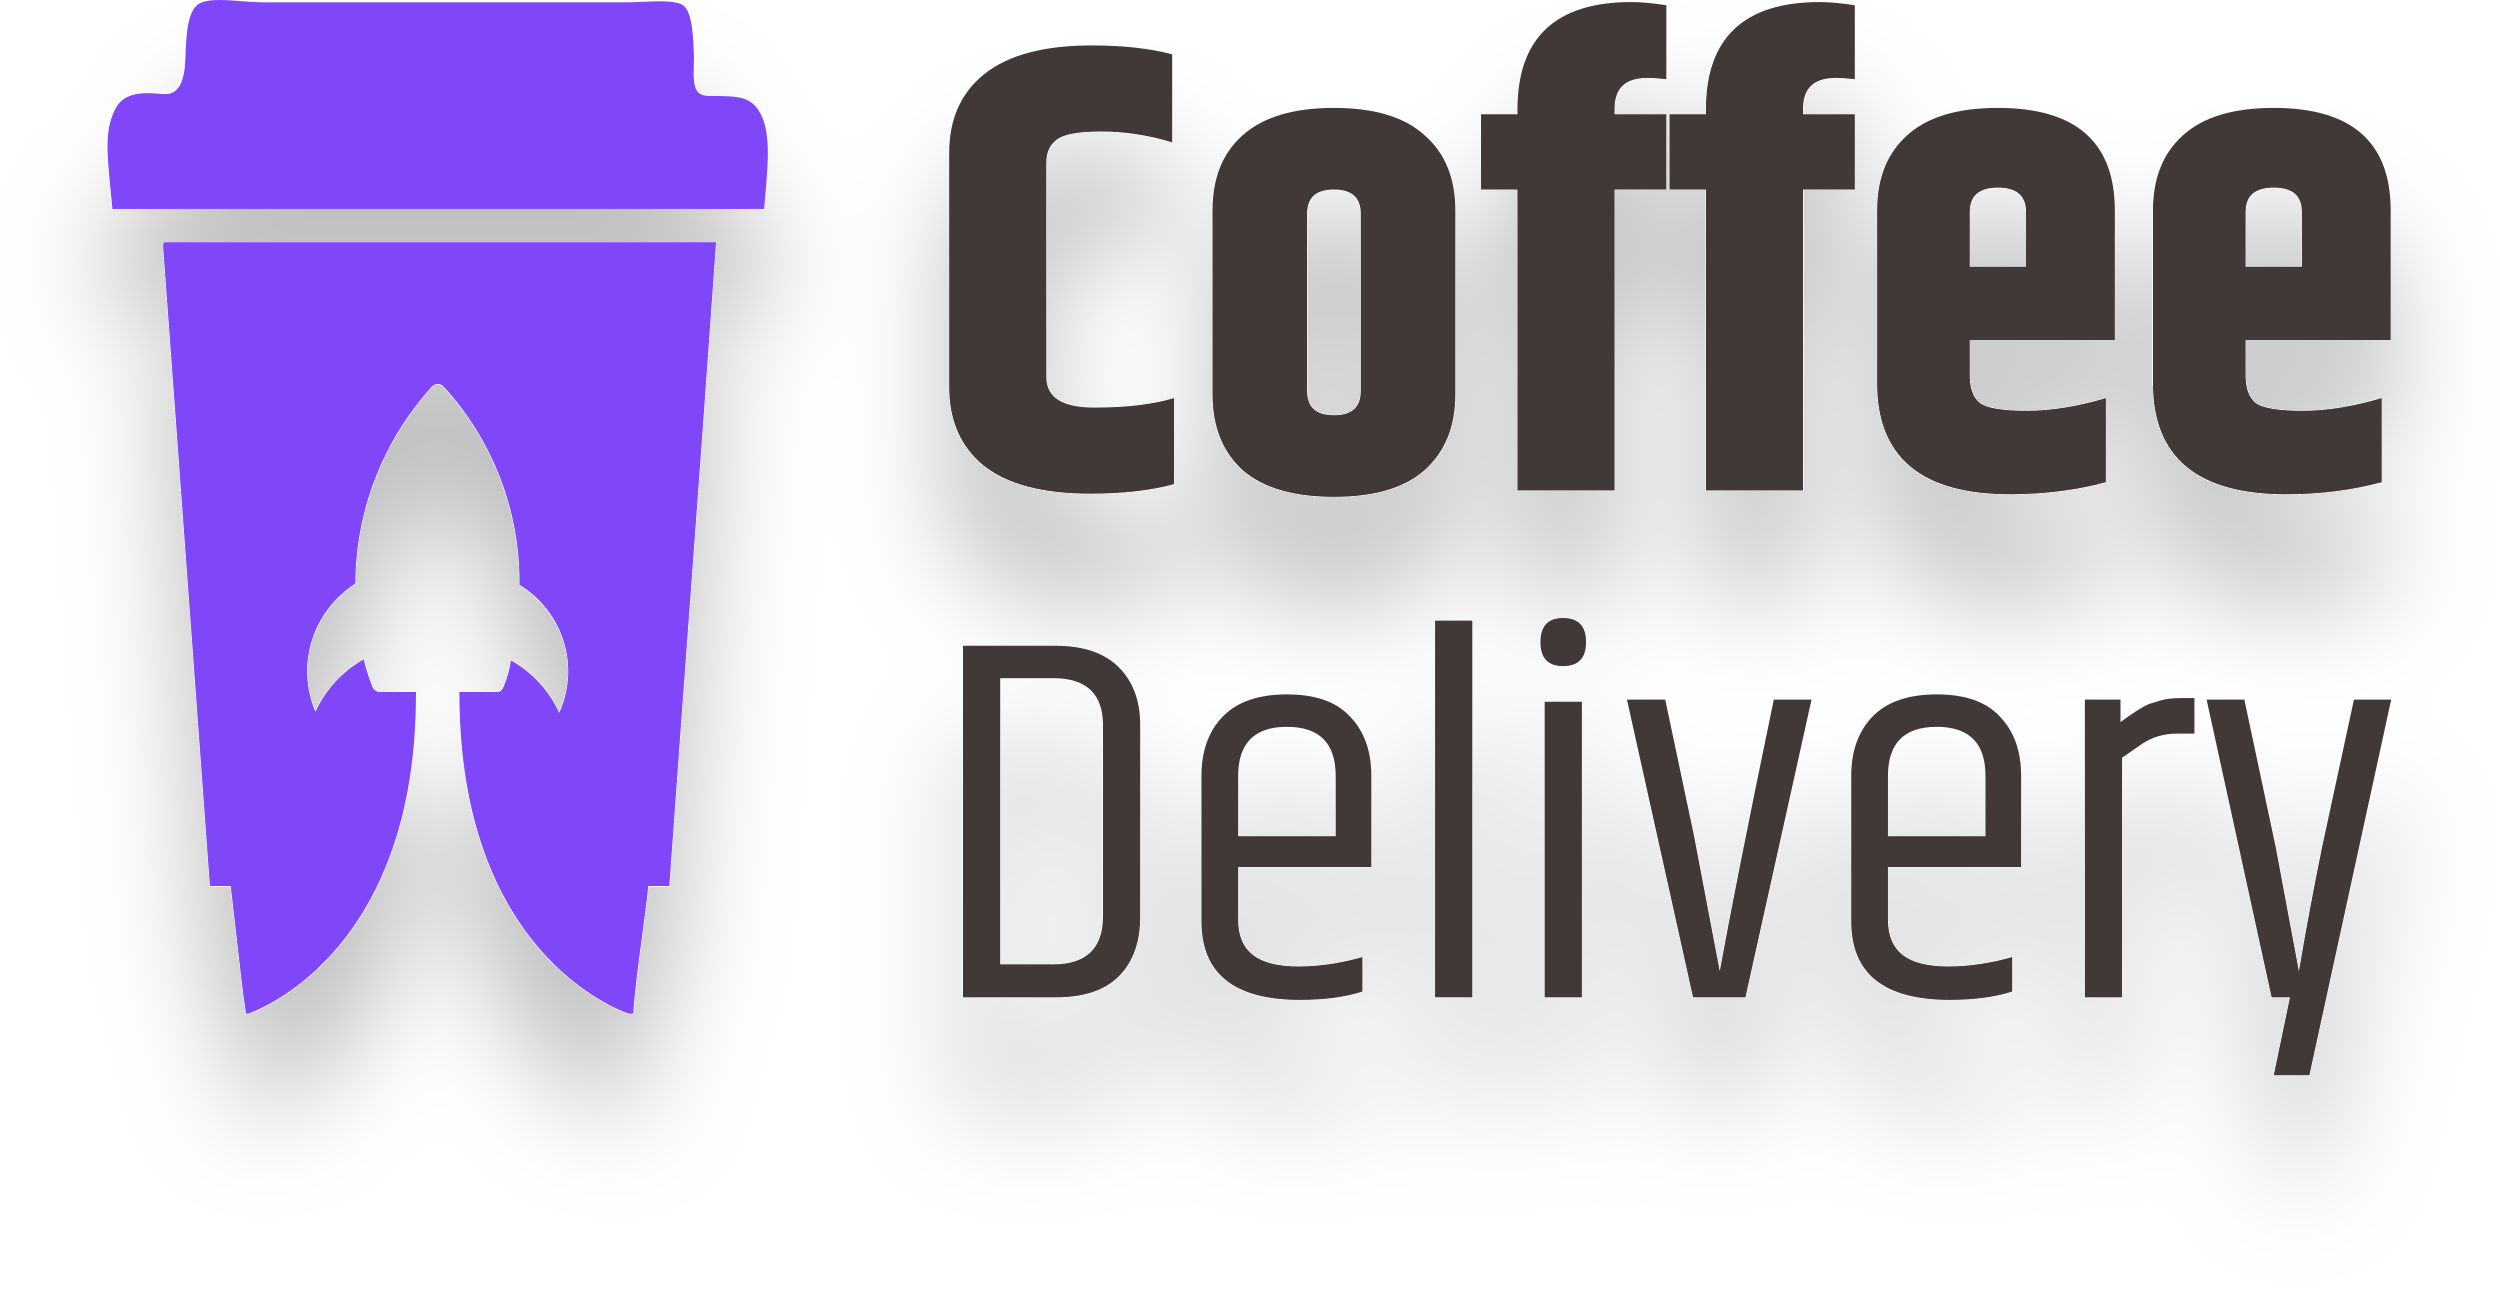
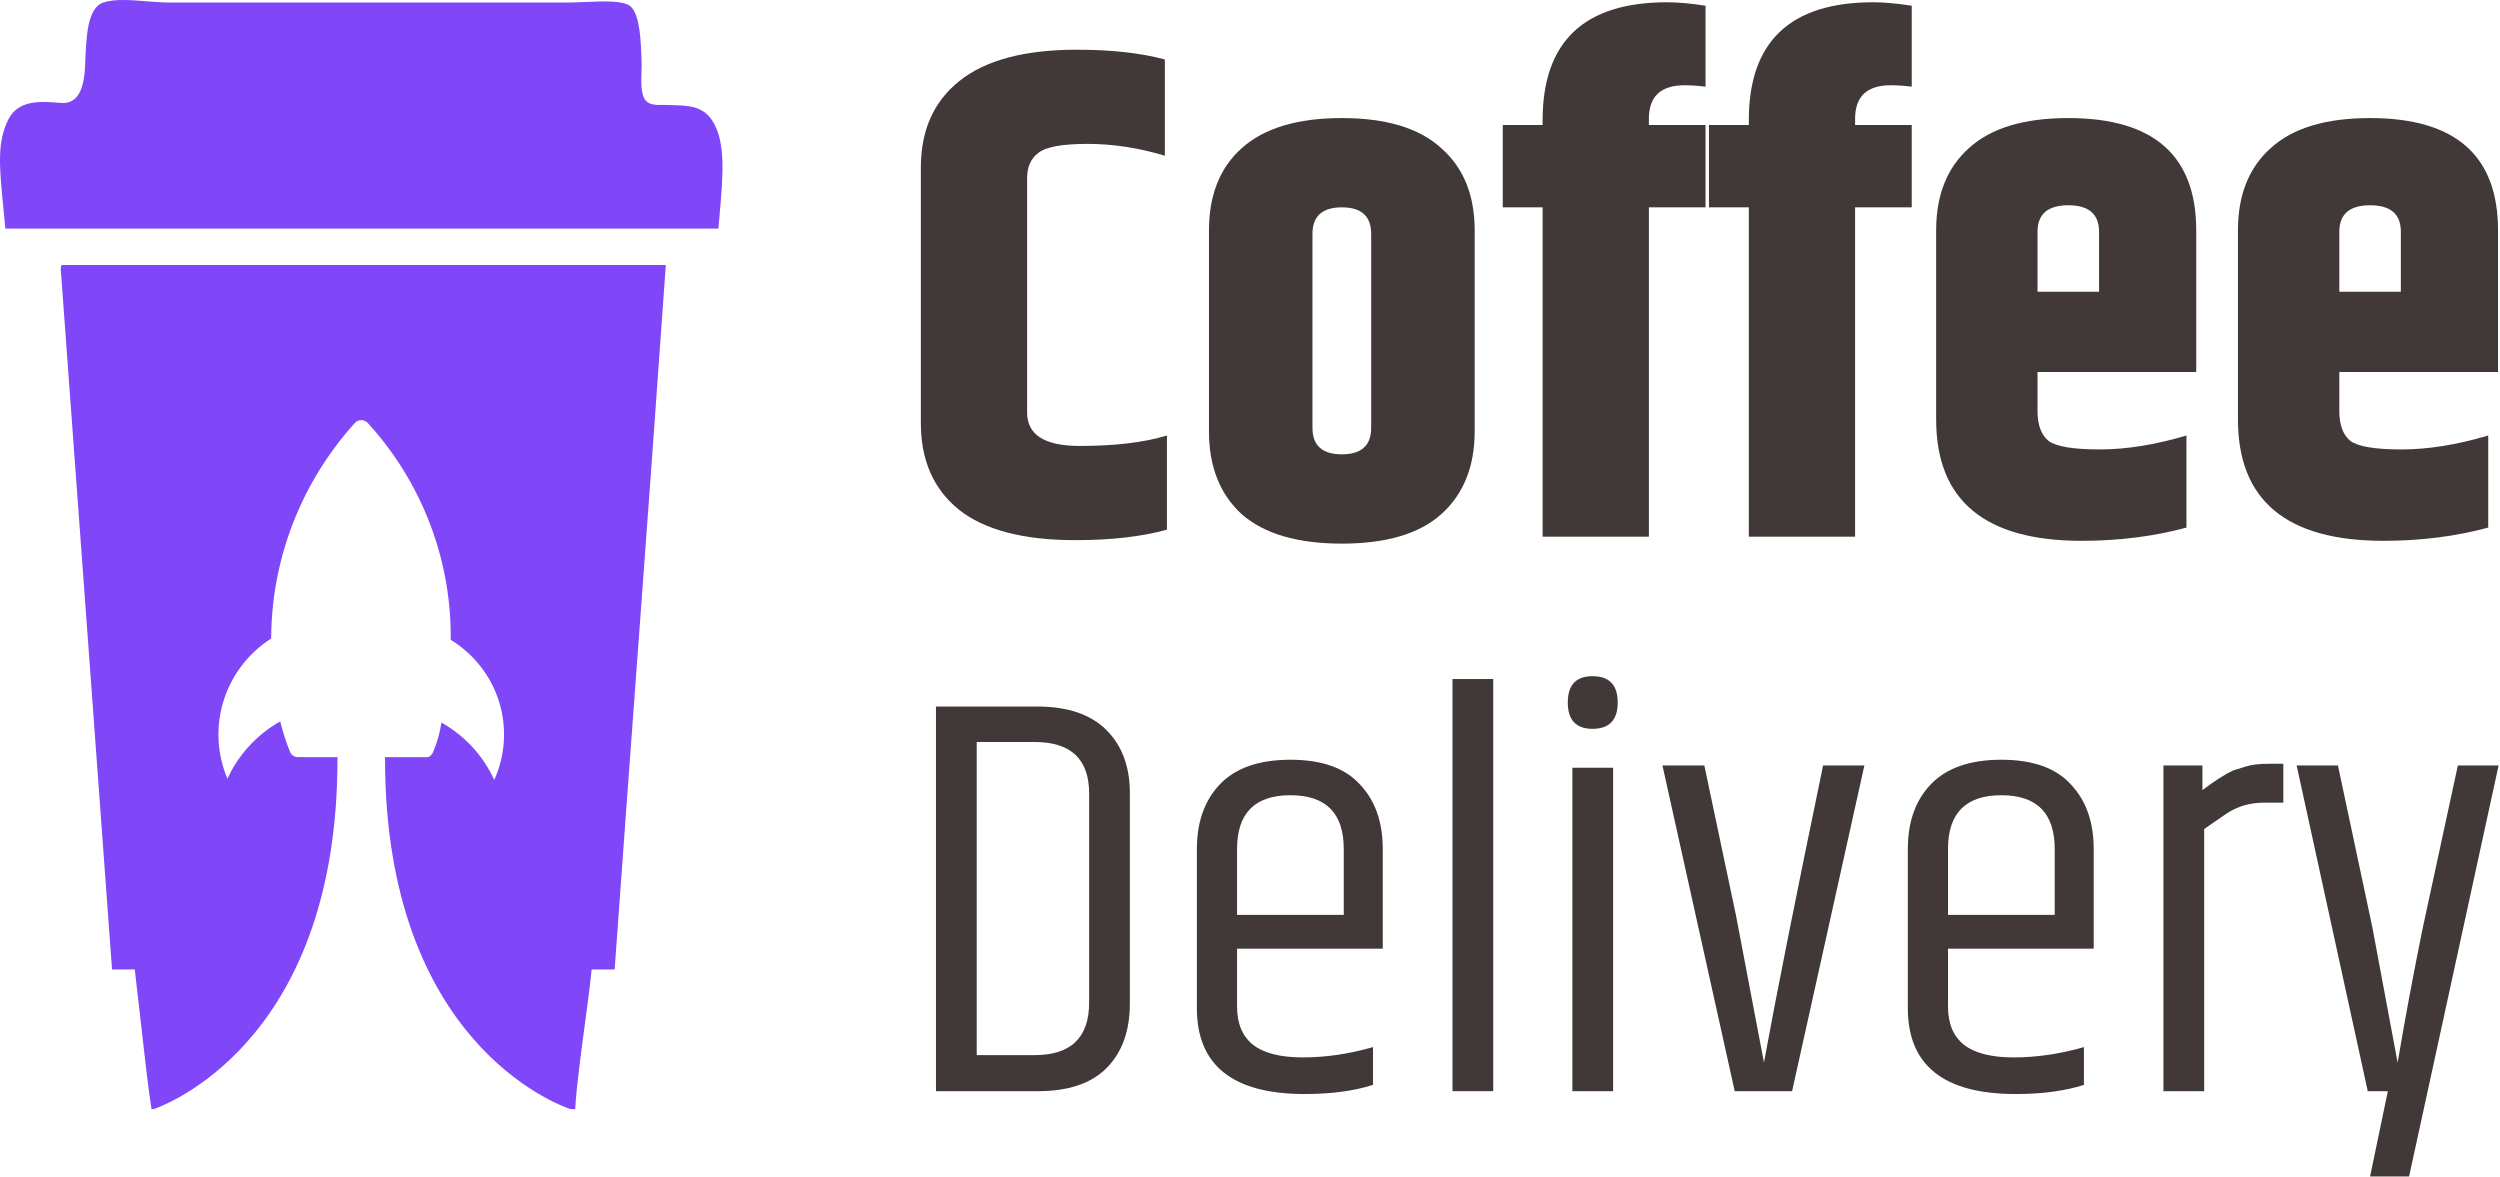
- <svg xmlns="http://www.w3.org/2000/svg" width="93" height="48" fill="none" viewBox="0 0 93 48">
-   <g filter="url(#filter0_d_215_431)">
-     <path fill="#8047F8" d="M28.218 4.102C27.893 3.606 27.419 3.591 26.88 3.575C26.818 3.573 26.756 3.572 26.694 3.569C26.646 3.567 26.593 3.568 26.538 3.568C26.319 3.572 26.063 3.576 25.934 3.392C25.784 3.179 25.799 2.767 25.81 2.426C25.814 2.319 25.817 2.218 25.815 2.134C25.794 1.343 25.75 0.504 25.445 0.223C25.215 0.012 24.527 0.041 23.892 0.068C23.686 0.077 23.486 0.086 23.309 0.086H9.796C9.524 0.086 9.239 0.063 8.958 0.042C8.412 -0.001 7.885 -0.042 7.511 0.086C6.968 0.271 6.931 1.247 6.896 2.165L6.894 2.215C6.865 2.973 6.677 3.558 6.055 3.499C5.33 3.432 4.609 3.41 4.282 4.066C3.895 4.842 3.975 5.654 4.118 7.108C4.138 7.316 4.16 7.537 4.182 7.772H28.426C28.44 7.6 28.455 7.43 28.47 7.263C28.583 5.954 28.682 4.814 28.218 4.102Z" />
-     <path fill="#8047F8" fill-rule="evenodd" d="M6.07 9.215C6.449 14.339 6.823 19.47 7.198 24.601L7.198 24.604C7.401 27.39 7.605 30.176 7.809 32.961H8.582C8.635 33.397 8.695 33.935 8.759 34.502C8.888 35.654 9.03 36.926 9.15 37.708H9.236C10.024 37.42 15.471 35.092 15.474 25.822C15.473 25.795 15.473 25.769 15.476 25.743H14.13C14.065 25.742 14.002 25.72 13.951 25.681C13.899 25.641 13.862 25.586 13.846 25.524C13.715 25.2 13.609 24.866 13.53 24.526C12.738 24.974 12.109 25.656 11.733 26.477C11.376 25.637 11.329 24.698 11.601 23.827C11.873 22.955 12.446 22.206 13.22 21.709C13.229 19.004 14.242 16.397 16.066 14.38L16.095 14.355C16.148 14.309 16.215 14.284 16.286 14.283C16.327 14.284 16.367 14.293 16.404 14.309C16.442 14.326 16.475 14.35 16.503 14.38C18.348 16.4 19.355 19.032 19.324 21.753C20.112 22.236 20.697 22.985 20.969 23.861C21.241 24.737 21.183 25.681 20.804 26.518C20.43 25.696 19.801 25.012 19.008 24.567C18.959 24.897 18.87 25.219 18.742 25.527C18.698 25.658 18.609 25.743 18.52 25.743H17.085C17.088 25.758 17.089 25.774 17.09 25.79L17.091 25.794V25.801C17.091 25.815 17.091 25.829 17.091 25.842C17.11 35.378 22.902 37.543 23.39 37.708H23.557C23.6 36.957 23.739 35.921 23.874 34.91C23.967 34.214 24.059 33.53 24.116 32.961H24.898C25.149 29.453 25.407 25.955 25.664 22.456L25.664 22.454L25.665 22.453C25.994 17.979 26.323 13.504 26.638 9.009H6.12C6.061 9.02 6.065 9.117 6.07 9.215ZM16.286 14.283L16.284 14.283H16.288L16.286 14.283Z" clip-rule="evenodd" />
-     <path fill="#403937" d="M35.309 5.698C35.309 4.433 35.745 3.453 36.616 2.757C37.504 2.045 38.835 1.69 40.61 1.69C41.783 1.69 42.781 1.8 43.605 2.022V5.295C42.718 5.026 41.838 4.892 40.967 4.892C40.111 4.892 39.556 4.995 39.303 5.2C39.049 5.39 38.922 5.674 38.922 6.054V14.024C38.922 14.783 39.516 15.162 40.705 15.162C41.909 15.162 42.9 15.044 43.676 14.807V18.009C42.821 18.246 41.783 18.365 40.562 18.365C38.787 18.365 37.464 18.017 36.593 17.321C35.737 16.625 35.309 15.645 35.309 14.38V5.698Z" />
-     <path fill="#403937" d="M50.62 7.952C50.62 7.351 50.288 7.05 49.622 7.05C48.956 7.05 48.624 7.351 48.624 7.952V14.546C48.624 15.147 48.956 15.447 49.622 15.447C50.288 15.447 50.62 15.147 50.62 14.546V7.952ZM45.105 7.833C45.105 6.631 45.478 5.698 46.223 5.034C46.983 4.354 48.117 4.014 49.622 4.014C51.128 4.014 52.253 4.354 52.998 5.034C53.758 5.698 54.139 6.631 54.139 7.833V14.664C54.139 15.866 53.758 16.807 52.998 17.487C52.253 18.151 51.128 18.483 49.622 18.483C48.117 18.483 46.983 18.151 46.223 17.487C45.478 16.807 45.105 15.866 45.105 14.664V7.833Z" />
-     <path fill="#403937" d="M56.449 4.085C56.449 1.413 57.86 0.077 60.681 0.077C61.045 0.077 61.481 0.116 61.988 0.195V2.947C61.734 2.915 61.497 2.899 61.275 2.899C60.467 2.899 60.062 3.279 60.062 4.038V4.251H61.988V7.05H60.062V18.246H56.449V7.05H55.094V4.251H56.449V4.085Z" />
-     <path fill="#403937" d="M63.46 4.085C63.46 1.413 64.871 0.077 67.692 0.077C68.056 0.077 68.492 0.116 68.999 0.195V2.947C68.745 2.915 68.508 2.899 68.286 2.899C67.478 2.899 67.073 3.279 67.073 4.038V4.251H68.999V7.05H67.073V18.246H63.46V7.05H62.105V4.251H63.46V4.085Z" />
-     <path fill="#403937" d="M69.829 14.261V7.833C69.829 6.631 70.201 5.698 70.946 5.034C71.691 4.354 72.816 4.014 74.322 4.014C77.222 4.014 78.672 5.287 78.672 7.833V12.648H73.276V13.976C73.276 14.451 73.403 14.791 73.656 14.996C73.926 15.186 74.504 15.281 75.392 15.281C76.295 15.281 77.278 15.123 78.339 14.807V17.938C77.23 18.238 76.041 18.388 74.774 18.388C71.477 18.388 69.829 17.012 69.829 14.261ZM73.276 9.92H75.368V7.88C75.368 7.28 75.019 6.979 74.322 6.979C73.625 6.979 73.276 7.28 73.276 7.88V9.92Z" />
-     <path fill="#403937" d="M80.09 14.261V7.833C80.09 6.631 80.462 5.698 81.207 5.034C81.952 4.354 83.077 4.014 84.583 4.014C87.483 4.014 88.933 5.287 88.933 7.833V12.648H83.537V13.976C83.537 14.451 83.664 14.791 83.917 14.996C84.187 15.186 84.765 15.281 85.653 15.281C86.556 15.281 87.538 15.123 88.6 14.807V17.938C87.491 18.238 86.302 18.388 85.034 18.388C81.738 18.388 80.09 17.012 80.09 14.261ZM83.537 9.92H85.629V7.88C85.629 7.28 85.28 6.979 84.583 6.979C83.886 6.979 83.537 7.28 83.537 7.88V9.92Z" />
-     <path fill="#403937" d="M41.031 26.98C41.031 25.812 40.413 25.228 39.178 25.228H37.208V35.874H39.178C40.413 35.874 41.031 35.277 41.031 34.083V26.98ZM35.823 24.021H39.255C40.296 24.021 41.083 24.287 41.616 24.819C42.149 25.351 42.415 26.065 42.415 26.96V34.122C42.415 35.044 42.155 35.77 41.635 36.302C41.115 36.834 40.335 37.1 39.294 37.1H35.823V24.021Z" />
-     <path fill="#403937" d="M44.694 34.278V28.867C44.694 27.946 44.955 27.213 45.475 26.668C46.008 26.11 46.807 25.831 47.874 25.831C48.94 25.831 49.727 26.11 50.234 26.668C50.754 27.213 51.014 27.946 51.014 28.867V32.254H46.06V34.22C46.06 34.804 46.242 35.238 46.606 35.524C46.97 35.809 47.536 35.952 48.303 35.952C49.07 35.952 49.863 35.835 50.682 35.602V36.886C50.032 37.094 49.259 37.197 48.361 37.197C45.917 37.197 44.694 36.224 44.694 34.278ZM46.06 31.106H49.688V28.867C49.688 27.648 49.083 27.038 47.874 27.038C46.664 27.038 46.06 27.648 46.06 28.867V31.106Z" />
-     <path fill="#403937" d="M53.385 23.087H54.77V37.1H53.385V23.087Z" />
-     <path fill="#403937" d="M58.144 24.78C57.585 24.78 57.305 24.482 57.305 23.885C57.305 23.288 57.585 22.99 58.144 22.99C58.716 22.99 59.002 23.288 59.002 23.885C59.002 24.482 58.716 24.78 58.144 24.78ZM57.461 26.104H58.846V37.1H57.461V26.104Z" />
-     <path fill="#403937" d="M65.985 26.026H67.389L64.931 37.1H62.981L60.523 26.026H61.947L63.02 31.106L63.975 36.127C64.366 33.973 65.035 30.606 65.985 26.026Z" />
-     <path fill="#403937" d="M68.866 34.278V28.867C68.866 27.946 69.126 27.213 69.647 26.668C70.18 26.11 70.979 25.831 72.046 25.831C73.112 25.831 73.899 26.11 74.406 26.668C74.926 27.213 75.186 27.946 75.186 28.867V32.254H70.232V34.22C70.232 34.804 70.414 35.238 70.778 35.524C71.142 35.809 71.707 35.952 72.475 35.952C73.242 35.952 74.035 35.835 74.854 35.602V36.886C74.204 37.094 73.43 37.197 72.533 37.197C70.089 37.197 68.866 36.224 68.866 34.278ZM70.232 31.106H73.86V28.867C73.86 27.648 73.255 27.038 72.046 27.038C70.836 27.038 70.232 27.648 70.232 28.867V31.106Z" />
-     <path fill="#403937" d="M81.146 25.968H81.633V27.291H80.97C80.502 27.291 80.079 27.414 79.702 27.661C79.585 27.739 79.332 27.914 78.942 28.186V37.1H77.557V26.026H78.883V26.863C78.922 26.837 79.02 26.766 79.176 26.649C79.345 26.532 79.442 26.467 79.468 26.454C79.507 26.428 79.592 26.376 79.722 26.299C79.865 26.221 79.969 26.175 80.034 26.162C80.112 26.136 80.216 26.104 80.346 26.065C80.541 26 80.808 25.968 81.146 25.968Z" />
-     <path fill="#403937" d="M87.567 26.026H88.952L85.909 40H84.583L85.187 37.1H84.504L82.086 26.026H83.49L84.661 31.534L85.519 36.127C85.779 34.596 86.065 33.065 86.377 31.534L87.567 26.026Z" />
-   </g>
-   <defs>
-     <filter id="filter0_d_215_431" width="92.952" height="48" x="0" y="0" color-interpolation-filters="sRGB" filterUnits="userSpaceOnUse">
-       <feFlood flood-opacity="0" result="BackgroundImageFix" />
-       <feColorMatrix in="SourceAlpha" result="hardAlpha" type="matrix" values="0 0 0 0 0 0 0 0 0 0 0 0 0 0 0 0 0 0 127 0" />
-       <feOffset dy="4" />
-       <feGaussianBlur stdDeviation="2" />
-       <feComposite in2="hardAlpha" operator="out" />
-       <feColorMatrix type="matrix" values="0 0 0 0 0 0 0 0 0 0 0 0 0 0 0 0 0 0 0.25 0" />
-       <feBlend in2="BackgroundImageFix" mode="normal" result="effect1_dropShadow_215_431" />
-       <feBlend in="SourceGraphic" in2="effect1_dropShadow_215_431" mode="normal" result="shape" />
-     </filter>
-   </defs>
+ <svg xmlns="http://www.w3.org/2000/svg" width="85" height="40" viewBox="0 0 85 40" fill="none">
+   <path d="M24.218 4.102C23.893 3.606 23.419 3.591 22.88 3.575C22.818 3.573 22.756 3.572 22.694 3.569C22.646 3.567 22.593 3.568 22.538 3.568C22.319 3.572 22.063 3.576 21.934 3.392C21.784 3.179 21.799 2.767 21.81 2.426C21.814 2.319 21.817 2.218 21.815 2.134C21.794 1.343 21.75 0.504 21.445 0.223C21.215 0.012 20.527 0.041 19.892 0.068C19.686 0.077 19.486 0.086 19.309 0.086H5.796C5.524 0.086 5.239 0.063 4.958 0.042C4.412 -0.001 3.885 -0.042 3.511 0.086C2.968 0.271 2.931 1.247 2.896 2.165L2.894 2.215C2.865 2.973 2.677 3.558 2.055 3.499C1.33 3.432 0.609 3.41 0.282 4.066C-0.105 4.842 -0.025 5.654 0.118 7.108C0.138 7.316 0.16 7.537 0.182 7.772H24.426C24.44 7.6 24.455 7.43 24.47 7.263C24.583 5.954 24.682 4.814 24.218 4.102Z" fill="#8047F8" />
+   <path fill-rule="evenodd" clip-rule="evenodd" d="M2.07 9.215C2.449 14.339 2.823 19.47 3.198 24.601L3.198 24.604C3.401 27.39 3.605 30.176 3.809 32.961H4.582C4.635 33.397 4.695 33.935 4.759 34.502C4.888 35.654 5.03 36.926 5.15 37.708H5.236C6.024 37.42 11.471 35.092 11.474 25.822C11.473 25.795 11.473 25.769 11.476 25.743H10.13C10.065 25.742 10.002 25.72 9.951 25.681C9.899 25.641 9.862 25.586 9.846 25.524C9.715 25.2 9.609 24.866 9.529 24.526C8.738 24.974 8.109 25.656 7.733 26.477C7.376 25.637 7.329 24.698 7.601 23.827C7.873 22.955 8.446 22.206 9.22 21.709C9.229 19.004 10.242 16.397 12.066 14.38L12.095 14.355C12.148 14.309 12.216 14.284 12.286 14.283C12.327 14.284 12.367 14.293 12.404 14.309C12.441 14.326 12.475 14.35 12.503 14.38C14.348 16.4 15.355 19.032 15.324 21.753C16.112 22.236 16.697 22.985 16.969 23.861C17.241 24.737 17.183 25.681 16.804 26.518C16.43 25.696 15.801 25.012 15.008 24.567C14.959 24.897 14.87 25.219 14.742 25.527C14.698 25.658 14.609 25.743 14.521 25.743H13.085C13.088 25.758 13.089 25.774 13.09 25.79L13.091 25.794V25.801C13.091 25.815 13.091 25.829 13.091 25.842C13.11 35.378 18.902 37.543 19.39 37.708H19.557C19.6 36.957 19.739 35.921 19.874 34.91C19.967 34.214 20.059 33.53 20.116 32.961H20.898C21.149 29.453 21.407 25.955 21.664 22.456L21.664 22.454L21.665 22.453C21.994 17.979 22.323 13.504 22.638 9.009H2.12C2.061 9.02 2.065 9.117 2.07 9.215ZM12.286 14.283L12.284 14.283H12.287L12.286 14.283Z" fill="#8047F8" />
+   <path d="M31.309 5.698C31.309 4.433 31.745 3.453 32.616 2.757C33.504 2.045 34.835 1.69 36.61 1.69C37.783 1.69 38.781 1.8 39.605 2.022V5.295C38.718 5.026 37.838 4.892 36.967 4.892C36.111 4.892 35.556 4.995 35.303 5.2C35.049 5.39 34.922 5.674 34.922 6.054V14.024C34.922 14.783 35.516 15.162 36.705 15.162C37.909 15.162 38.9 15.044 39.676 14.807V18.009C38.821 18.246 37.783 18.365 36.562 18.365C34.787 18.365 33.464 18.017 32.593 17.321C31.737 16.625 31.309 15.645 31.309 14.38V5.698Z" fill="#403937" />
+   <path d="M46.62 7.952C46.62 7.351 46.288 7.05 45.622 7.05C44.956 7.05 44.624 7.351 44.624 7.952V14.546C44.624 15.147 44.956 15.447 45.622 15.447C46.288 15.447 46.62 15.147 46.62 14.546V7.952ZM41.105 7.833C41.105 6.631 41.478 5.698 42.223 5.034C42.983 4.354 44.117 4.014 45.622 4.014C47.128 4.014 48.253 4.354 48.998 5.034C49.758 5.698 50.139 6.631 50.139 7.833V14.664C50.139 15.866 49.758 16.807 48.998 17.487C48.253 18.151 47.128 18.483 45.622 18.483C44.117 18.483 42.983 18.151 42.223 17.487C41.478 16.807 41.105 15.866 41.105 14.664V7.833Z" fill="#403937" />
+   <path d="M52.449 4.085C52.449 1.413 53.86 0.077 56.681 0.077C57.045 0.077 57.481 0.116 57.988 0.195V2.947C57.734 2.915 57.497 2.899 57.275 2.899C56.467 2.899 56.062 3.279 56.062 4.038V4.251H57.988V7.05H56.062V18.246H52.449V7.05H51.094V4.251H52.449V4.085Z" fill="#403937" />
+   <path d="M59.46 4.085C59.46 1.413 60.87 0.077 63.691 0.077C64.056 0.077 64.492 0.116 64.999 0.195V2.947C64.745 2.915 64.508 2.899 64.286 2.899C63.477 2.899 63.073 3.279 63.073 4.038V4.251H64.999V7.05H63.073V18.246H59.46V7.05H58.105V4.251H59.46V4.085Z" fill="#403937" />
+   <path d="M65.829 14.261V7.833C65.829 6.631 66.201 5.698 66.946 5.034C67.691 4.354 68.816 4.014 70.322 4.014C73.222 4.014 74.672 5.287 74.672 7.833V12.648H69.276V13.976C69.276 14.451 69.403 14.791 69.656 14.996C69.926 15.186 70.504 15.281 71.392 15.281C72.295 15.281 73.278 15.123 74.339 14.807V17.938C73.23 18.238 72.041 18.388 70.774 18.388C67.477 18.388 65.829 17.012 65.829 14.261ZM69.276 9.92H71.368V7.88C71.368 7.28 71.019 6.979 70.322 6.979C69.625 6.979 69.276 7.28 69.276 7.88V9.92Z" fill="#403937" />
+   <path d="M76.09 14.261V7.833C76.09 6.631 76.462 5.698 77.207 5.034C77.952 4.354 79.077 4.014 80.583 4.014C83.483 4.014 84.933 5.287 84.933 7.833V12.648H79.537V13.976C79.537 14.451 79.664 14.791 79.917 14.996C80.187 15.186 80.765 15.281 81.653 15.281C82.556 15.281 83.538 15.123 84.6 14.807V17.938C83.491 18.238 82.302 18.388 81.034 18.388C77.738 18.388 76.09 17.012 76.09 14.261ZM79.537 9.92H81.629V7.88C81.629 7.28 81.28 6.979 80.583 6.979C79.886 6.979 79.537 7.28 79.537 7.88V9.92Z" fill="#403937" />
+   <path d="M37.031 26.98C37.031 25.812 36.413 25.228 35.178 25.228H33.208V35.874H35.178C36.413 35.874 37.031 35.277 37.031 34.083V26.98ZM31.823 24.021H35.255C36.296 24.021 37.083 24.287 37.616 24.819C38.149 25.351 38.415 26.065 38.415 26.96V34.122C38.415 35.044 38.155 35.77 37.635 36.302C37.115 36.834 36.335 37.1 35.294 37.1H31.823V24.021Z" fill="#403937" />
+   <path d="M40.694 34.278V28.867C40.694 27.946 40.955 27.213 41.475 26.668C42.008 26.11 42.807 25.831 43.874 25.831C44.94 25.831 45.727 26.11 46.234 26.668C46.754 27.213 47.014 27.946 47.014 28.867V32.254H42.06V34.22C42.06 34.804 42.242 35.238 42.606 35.524C42.97 35.809 43.536 35.952 44.303 35.952C45.07 35.952 45.863 35.835 46.682 35.602V36.886C46.032 37.094 45.259 37.197 44.361 37.197C41.917 37.197 40.694 36.224 40.694 34.278ZM42.06 31.106H45.688V28.867C45.688 27.648 45.083 27.038 43.874 27.038C42.664 27.038 42.06 27.648 42.06 28.867V31.106Z" fill="#403937" />
+   <path d="M49.385 23.087H50.77V37.1H49.385V23.087Z" fill="#403937" />
+   <path d="M54.144 24.78C53.585 24.78 53.305 24.482 53.305 23.885C53.305 23.288 53.585 22.99 54.144 22.99C54.716 22.99 55.002 23.288 55.002 23.885C55.002 24.482 54.716 24.78 54.144 24.78ZM53.461 26.104H54.846V37.1H53.461V26.104Z" fill="#403937" />
+   <path d="M61.985 26.026H63.389L60.931 37.1H58.981L56.523 26.026H57.947L59.02 31.106L59.975 36.127C60.366 33.973 61.035 30.606 61.985 26.026Z" fill="#403937" />
+   <path d="M64.866 34.278V28.867C64.866 27.946 65.126 27.213 65.647 26.668C66.18 26.11 66.979 25.831 68.046 25.831C69.112 25.831 69.899 26.11 70.406 26.668C70.926 27.213 71.186 27.946 71.186 28.867V32.254H66.232V34.22C66.232 34.804 66.414 35.238 66.778 35.524C67.142 35.809 67.707 35.952 68.475 35.952C69.242 35.952 70.035 35.835 70.854 35.602V36.886C70.204 37.094 69.43 37.197 68.533 37.197C66.089 37.197 64.866 36.224 64.866 34.278ZM66.232 31.106H69.86V28.867C69.86 27.648 69.255 27.038 68.046 27.038C66.836 27.038 66.232 27.648 66.232 28.867V31.106Z" fill="#403937" />
+   <path d="M77.146 25.968H77.633V27.291H76.97C76.502 27.291 76.079 27.414 75.702 27.661C75.585 27.739 75.332 27.914 74.942 28.186V37.1H73.557V26.026H74.883V26.863C74.922 26.837 75.02 26.766 75.176 26.649C75.345 26.532 75.442 26.467 75.468 26.454C75.507 26.428 75.592 26.376 75.722 26.299C75.865 26.221 75.969 26.175 76.034 26.162C76.112 26.136 76.216 26.104 76.346 26.065C76.541 26 76.808 25.968 77.146 25.968Z" fill="#403937" />
+   <path d="M83.567 26.026H84.952L81.909 40H80.583L81.187 37.1H80.504L78.086 26.026H79.49L80.661 31.534L81.519 36.127C81.779 34.596 82.065 33.065 82.377 31.534L83.567 26.026Z" fill="#403937" />
</svg>
